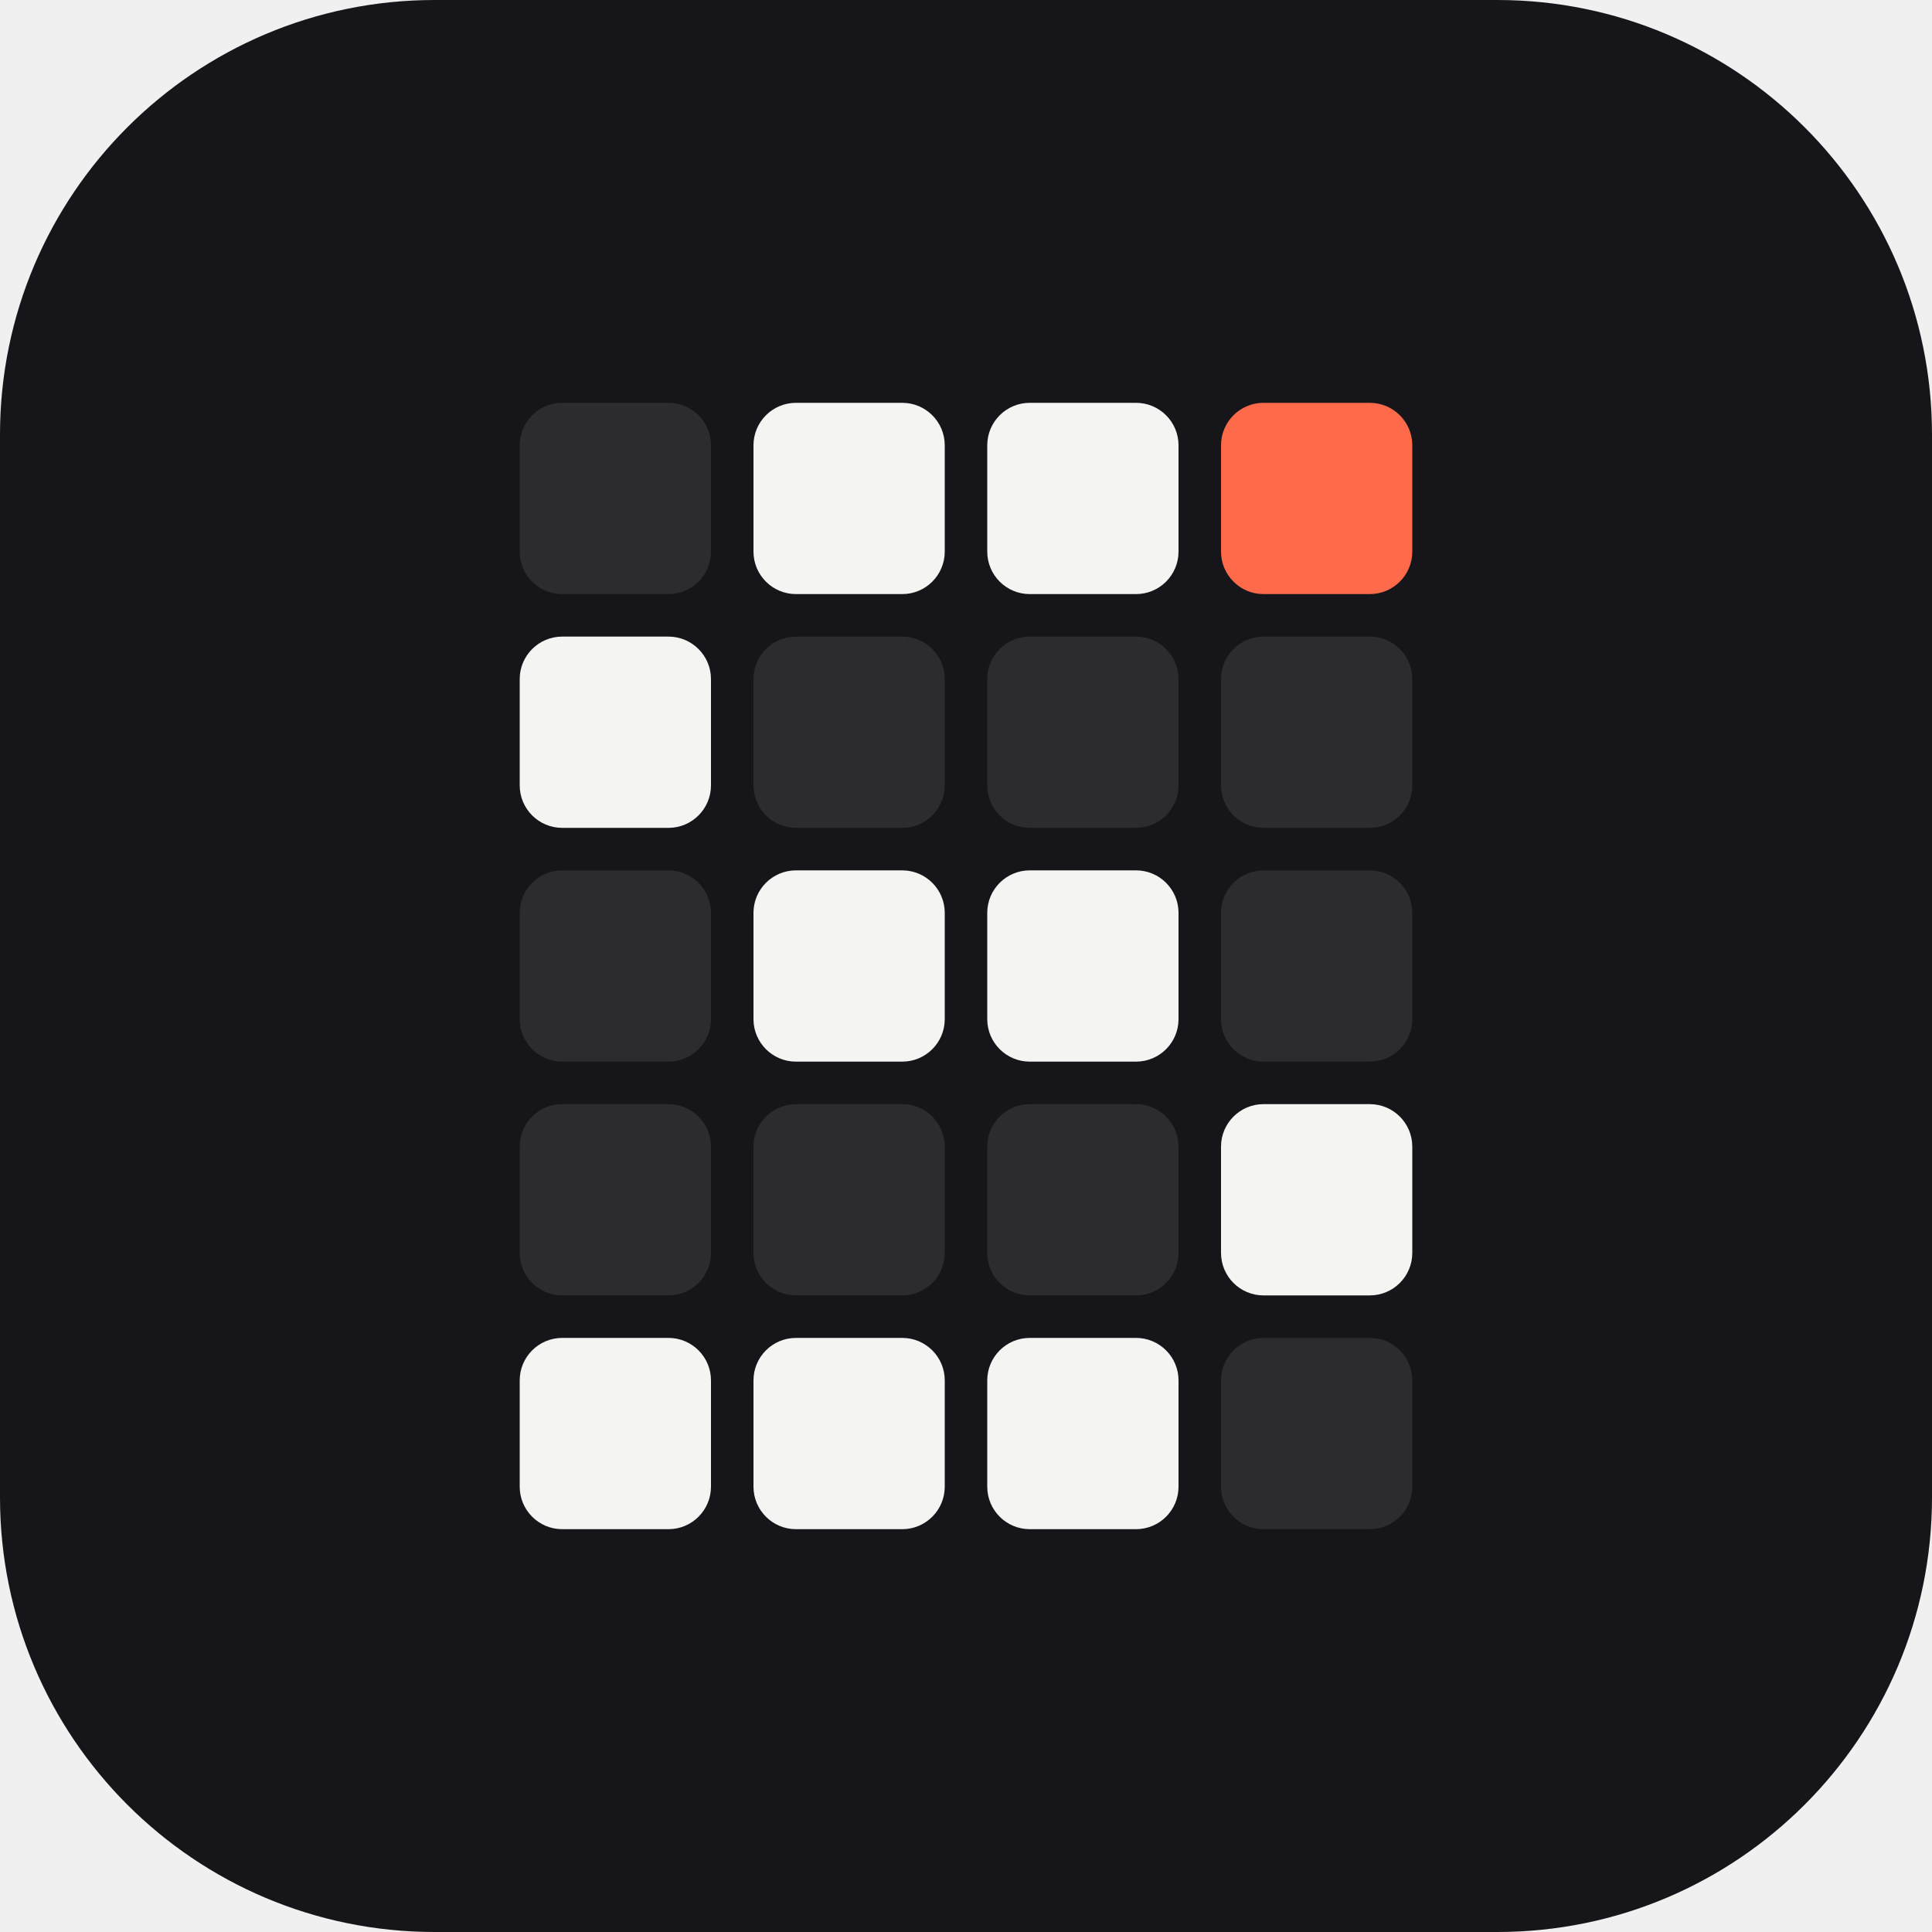
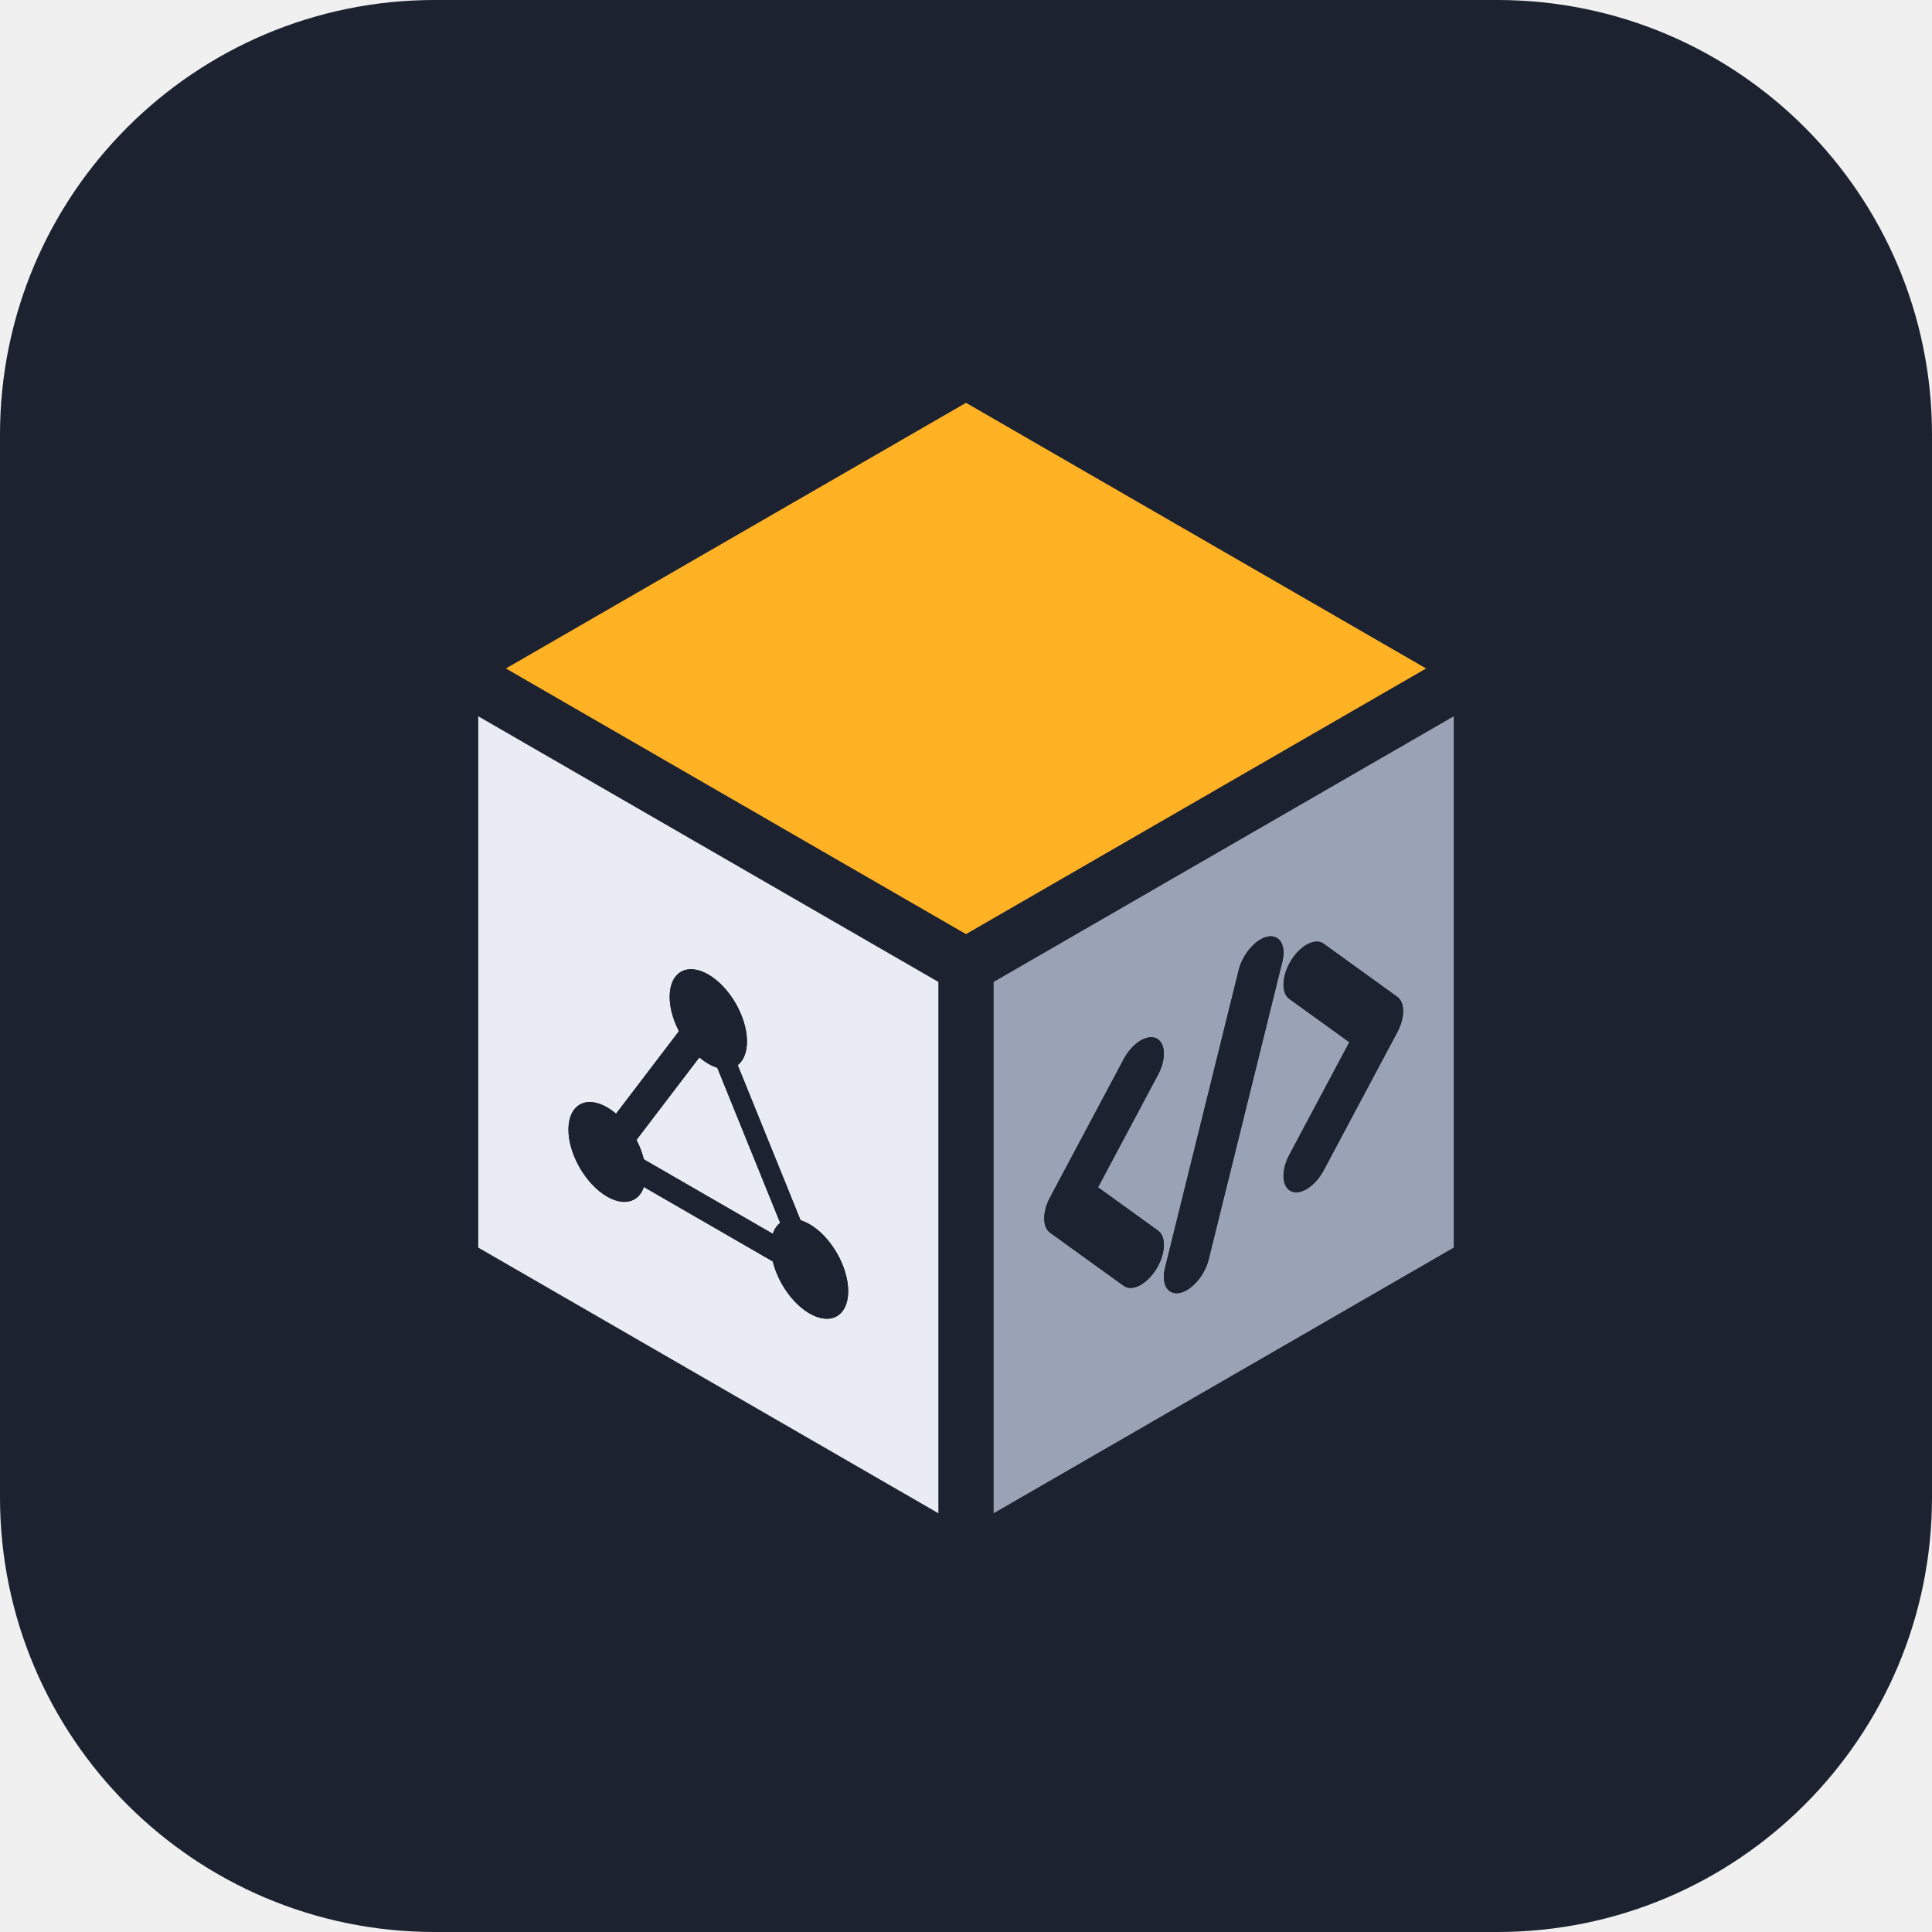
<svg xmlns="http://www.w3.org/2000/svg" viewBox="0 0 1200.0 1200.0" width="120.0" height="120.0">
-   <rect width="1200" height="1200" rx="270" fill="#16161A" />
+   <rect width="1200" height="1200" rx="270" fill="#1C2230" />
  <g transform="translate(204 204) scale(6.6)">
-     <g fill="#F4F4F2" opacity=".1">
-       <rect x="18" y="7" width="18" height="18" rx="4" />
-       <rect x="40" y="29" width="18" height="18" rx="4" />
-       <rect x="62" y="29" width="18" height="18" rx="4" />
-       <rect x="84" y="29" width="18" height="18" rx="4" />
-       <rect x="18" y="51" width="18" height="18" rx="4" />
-       <rect x="84" y="51" width="18" height="18" rx="4" />
-       <rect x="18" y="73" width="18" height="18" rx="4" />
-       <rect x="40" y="73" width="18" height="18" rx="4" />
-       <rect x="62" y="73" width="18" height="18" rx="4" />
-       <rect x="84" y="95" width="18" height="18" rx="4" />
+     <mask id="mkD" maskUnits="userSpaceOnUse" x="0" y="0" width="120" height="120">
+       <rect width="120" height="120" fill="#fff" />
+       <g transform="matrix(0.866 -0.5 0 1 84.25 74)" fill="none" stroke="#000" stroke-width="5" stroke-linecap="round" stroke-linejoin="round">
+         <path d="M-9 -9 L-17 0 L-9 9 M9 -9 L17 0 L9 9 M4 -12 L-4 12" />
+       </g>
+       <g transform="matrix(0.866 0.5 0 1 35.75 74)">
+         <path d="M-11 9 L0 -9 L11 9 Z" fill="none" stroke="#000" stroke-width="2.6" stroke-linejoin="round" />
+         <circle cx="-11" cy="9" r="4.2" fill="#000" />
+         <circle cx="0" cy="-9" r="4.2" fill="#000" />
+         <circle cx="11" cy="9" r="4.2" fill="#000" />
+       </g>
+     </mask>
+     <g mask="url(#mkD)">
+       <polygon points="60,7 103.3,32 60,57 16.7,32" fill="#FFB224" />
+       <polygon points="14.1,36.5 57.4,61.5 57.4,111.5 14.1,86.5" fill="#E9ECF2" />
+       <polygon points="62.6,61.5 105.9,36.5 105.9,86.5 62.6,111.5" fill="#9AA3B5" />
    </g>
-     <g fill="#F4F4F2">
-       <rect x="40" y="7" width="18" height="18" rx="4" />
-       <rect x="62" y="7" width="18" height="18" rx="4" />
-       <rect x="18" y="29" width="18" height="18" rx="4" />
-       <rect x="40" y="51" width="18" height="18" rx="4" />
-       <rect x="62" y="51" width="18" height="18" rx="4" />
-       <rect x="84" y="73" width="18" height="18" rx="4" />
-       <rect x="18" y="95" width="18" height="18" rx="4" />
-       <rect x="40" y="95" width="18" height="18" rx="4" />
-       <rect x="62" y="95" width="18" height="18" rx="4" />
+     <g transform="matrix(0.866 -0.5 0 1 84.25 74)" fill="none" stroke="#1C2230" stroke-width="5" stroke-linecap="round" stroke-linejoin="round">
+       <path d="M-9 -9 L-17 0 L-9 9 M9 -9 L17 0 L9 9 M4 -12 L-4 12" />
    </g>
-     <rect x="84" y="7" width="18" height="18" rx="4" fill="#FF6A4A" />
+     <g transform="matrix(0.866 0.5 0 1 35.75 74)">
+       <path d="M-11 9 L0 -9 L11 9 Z" fill="none" stroke="#1C2230" stroke-width="2.6" stroke-linejoin="round" />
+       <circle cx="-11" cy="9" r="4.2" fill="#1C2230" />
+       <circle cx="0" cy="-9" r="4.2" fill="#1C2230" />
+       <circle cx="11" cy="9" r="4.2" fill="#1C2230" />
+     </g>
  </g>
</svg>
